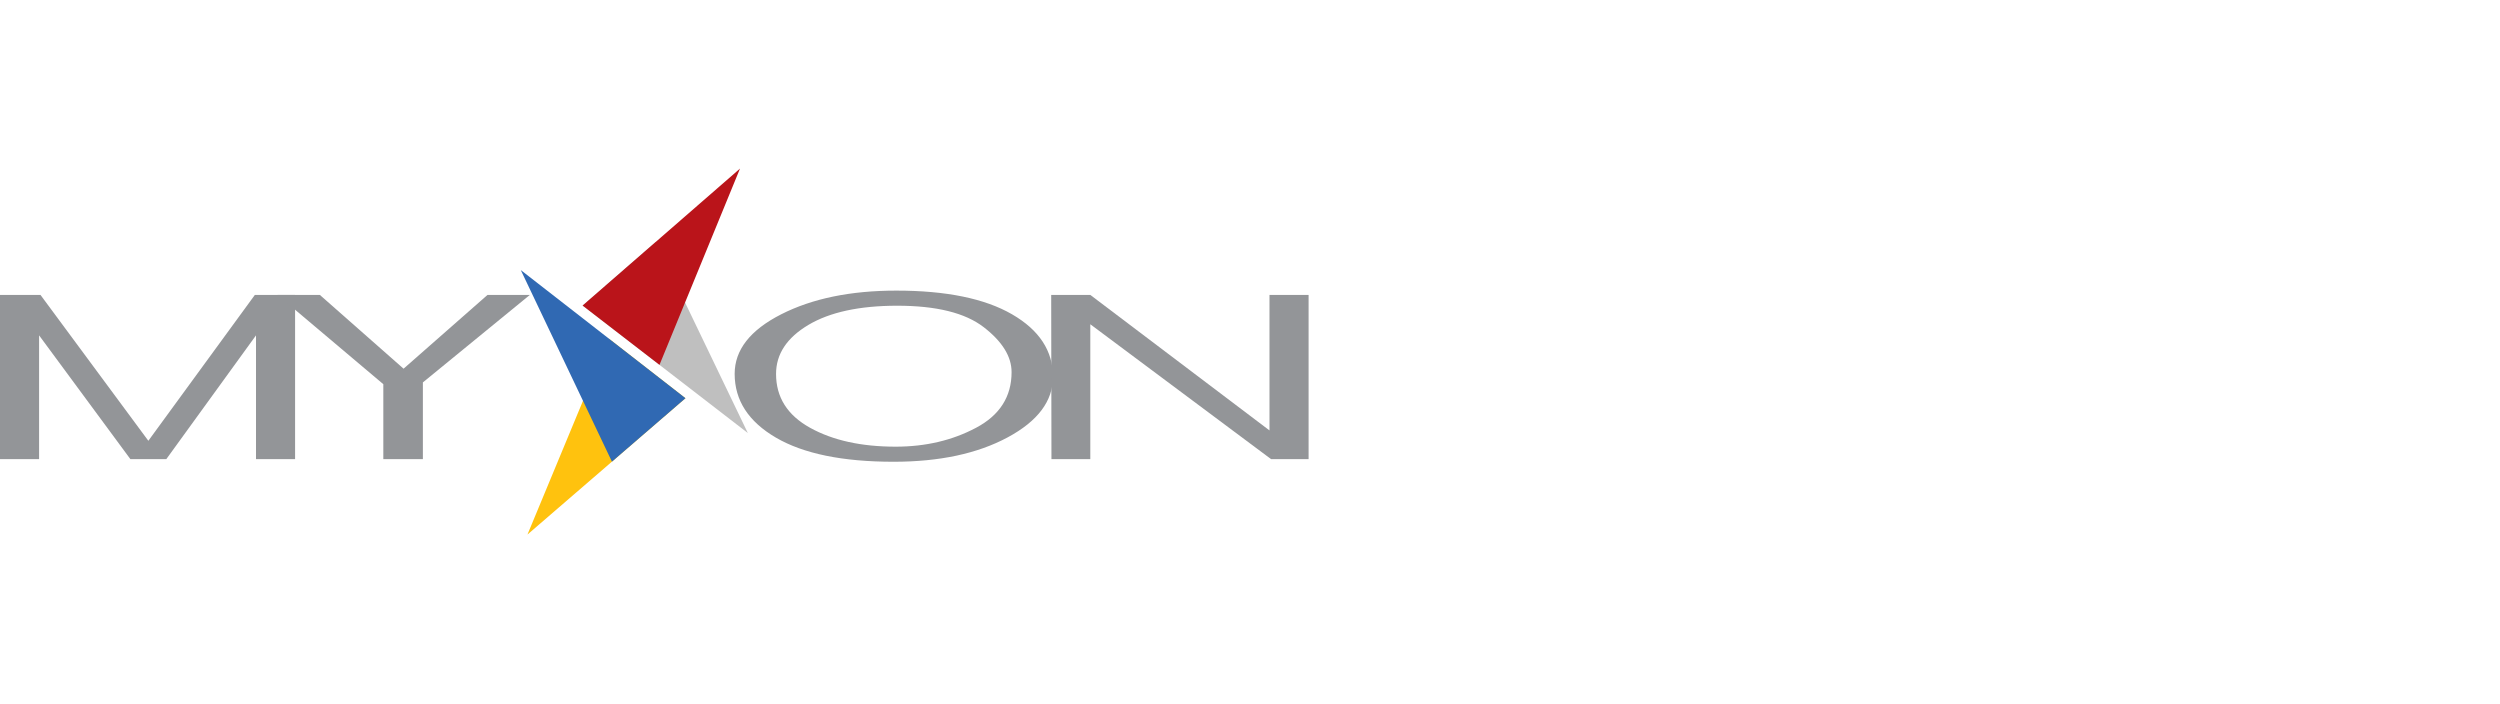
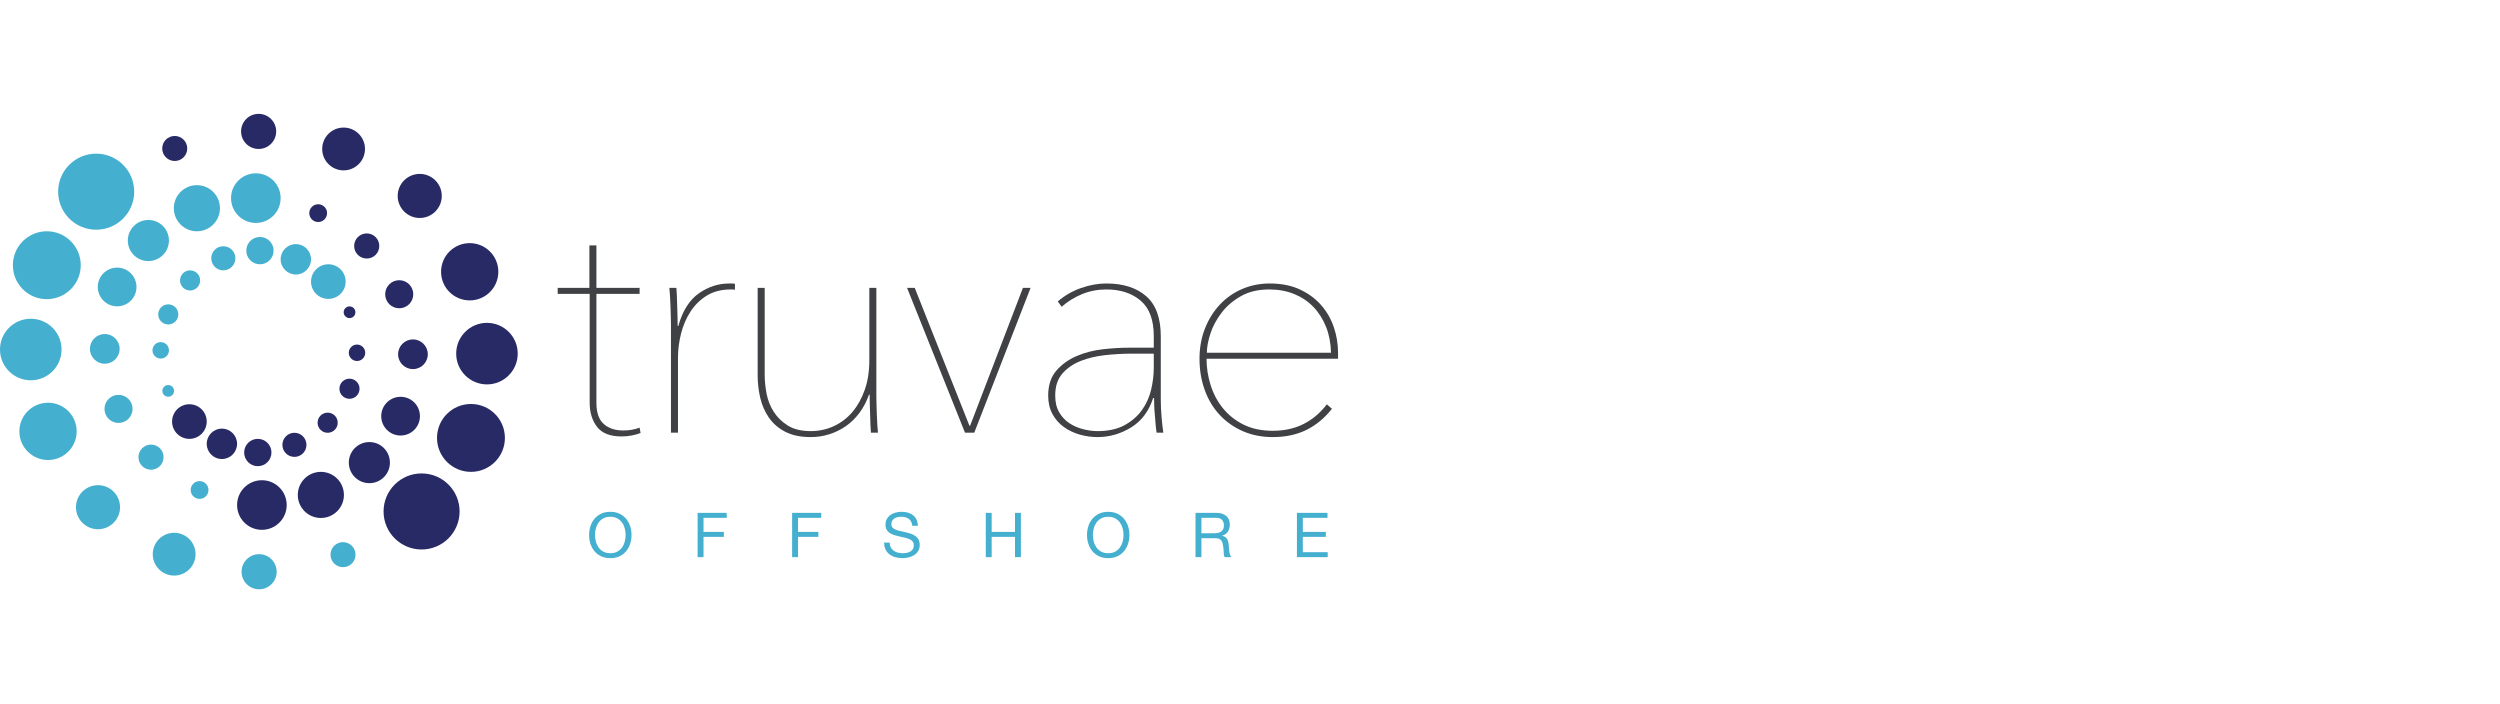
<svg xmlns="http://www.w3.org/2000/svg" version="1.1" id="Layer_1" x="0px" y="0px" width="320px" height="90px" viewBox="0 0 320 90" enable-background="new 0 0 320 90" xml:space="preserve">
-   <g>
-     <polygon fill="#939598" points="21.286,58.77 16.691,58.77 5.004,42.927 5.004,58.77 0,58.77 0,37.749 5.182,37.749 18.988,56.421    32.621,37.749 37.771,37.749 37.771,58.77 32.768,58.77 32.768,42.927  " />
-     <polygon fill="#939598" points="49.065,58.77 49.065,49.177 35.524,37.749 40.94,37.749 51.656,47.192 62.401,37.749    67.821,37.749 54.129,48.948 54.129,58.77  " />
-     <path fill="#939598" d="M114.377,59.105c-6.517,0-11.534-1.03-15.058-3.088c-3.521-2.057-5.283-4.777-5.283-8.167   c0-3.059,1.984-5.599,5.961-7.621c3.974-2.02,8.885-3.031,14.734-3.031c6.379,0,11.314,1.012,14.809,3.031   c3.493,2.022,5.24,4.69,5.24,8.009c0,3.084-1.933,5.669-5.799,7.745C125.114,58.063,120.246,59.105,114.377,59.105 M114.643,57.174   c3.828,0,7.26-0.806,10.289-2.417c3.034-1.608,4.55-3.984,4.55-7.123c0-2.001-1.19-3.919-3.563-5.754   c-2.374-1.834-6.065-2.748-11.068-2.748c-4.826,0-8.623,0.818-11.38,2.459c-2.757,1.644-4.136,3.731-4.136,6.272   c0,2.986,1.451,5.285,4.358,6.894C106.596,56.368,110.246,57.174,114.643,57.174" />
-     <polygon fill="#939598" points="139.559,41.506 139.559,58.77 134.586,58.77 134.553,37.749 139.559,37.749 162.494,55.094    162.494,37.749 167.5,37.749 167.5,58.77 162.7,58.77  " />
-     <polygon fill-rule="evenodd" clip-rule="evenodd" fill="#FFC20E" points="67.514,68.423 77.93,43.34 87.74,50.971  " />
-     <polygon fill-rule="evenodd" clip-rule="evenodd" fill="#3069B3" points="66.661,34.571 78.328,59.093 87.74,50.971  " />
-     <polygon fill="#BFBFBF" points="74.574,39.111 95.722,55.427 83.952,30.951  " />
-     <polygon fill-rule="evenodd" clip-rule="evenodd" fill="#BA141A" points="94.722,21.577 84.415,46.701 74.574,39.111  " />
+   <defs id="defs23">
+     <clipPath id="clipPath54" clipPathUnits="userSpaceOnUse">
+       <path id="path56" d="m 0,595.28 841.89,0 L 841.89,0 0,0 0,595.28 Z" />
+     </clipPath>
+   </defs>
+   <g transform="matrix(0.5938419,0,0,0.5938419,-3.440592,-535.3986)" id="layer1">
+     <g id="g50" transform="matrix(2.673634,0,0,-2.673634,-503.2697,2380.755)">
+       <g clip-path="url(#clipPath54)" id="g52">
+         <g transform="translate(201.2217,537.7896)" id="g58">
+           <path id="path60" style="fill:#44afcf;fill-opacity:1;fill-rule:nonzero;stroke:none" d="m 0,0 c 0,-1.693 -1.373,-3.066 -3.066,-3.066 -1.694,0 -3.067,1.373 -3.067,3.066 0,1.694 1.373,3.066 3.067,3.066 C -1.373,3.066 0,1.694 0,0" />
+         </g>
+         <g transform="translate(196.9111,531.8623)" id="g62">
+           <path id="path64" style="fill:#44afcf;fill-opacity:1;fill-rule:nonzero;stroke:none" d="m 0,0 c 0,-1.512 -1.227,-2.737 -2.738,-2.737 -1.51,0 -2.735,1.225 -2.735,2.737 0,1.51 1.225,2.736 2.735,2.736 C -1.227,2.736 0,1.51 0,0" />
+         </g>
+         <g transform="translate(195.3643,525.0659)" id="g66">
+           <path id="path68" style="fill:#44afcf;fill-opacity:1;fill-rule:nonzero;stroke:none" d="m 0,0 c 0,-1.37 -1.111,-2.481 -2.48,-2.481 -1.372,0 -2.483,1.111 -2.483,2.481 0,1.37 1.111,2.481 2.483,2.481 C -1.111,2.481 0,1.37 0,0" />
+         </g>
+         <g transform="translate(196.583,518.4653)" id="g70">
+           <path id="path72" style="fill:#44afcf;fill-opacity:1;fill-rule:nonzero;stroke:none" d="m 0,0 c 0,-1.274 -1.033,-2.308 -2.309,-2.308 -1.275,0 -2.31,1.034 -2.31,2.308 0,1.276 1.035,2.311 2.31,2.311 C -1.033,2.311 0,1.276 0,0" />
+         </g>
+         <g transform="translate(200.0791,512.354)" id="g74">
+           <path id="path76" style="fill:#44afcf;fill-opacity:1;fill-rule:nonzero;stroke:none" d="m 0,0 c 0,-0.982 -0.795,-1.777 -1.777,-1.777 -0.981,0 -1.776,0.795 -1.776,1.777 0,0.981 0.795,1.776 1.776,1.776 C -0.795,1.776 0,0.981 0,0" />
+         </g>
+         <g transform="translate(206.167,508.5669)" id="g78">
+           <path id="path80" style="fill:#44afcf;fill-opacity:1;fill-rule:nonzero;stroke:none" d="m 0,0 c 0,-0.953 -0.773,-1.726 -1.727,-1.726 -0.951,0 -1.724,0.773 -1.724,1.726 0,0.952 0.773,1.724 1.724,1.724 C -0.773,1.724 0,0.952 0,0" />
+         </g>
+         <g transform="translate(212.7061,507.1514)" id="g82">
+           <path id="path84" style="fill:#44afcf;fill-opacity:1;fill-rule:nonzero;stroke:none" d="m 0,0 c 0,-0.782 -0.633,-1.415 -1.416,-1.415 -0.781,0 -1.414,0.633 -1.414,1.415 0,0.781 0.633,1.416 1.414,1.416 C -0.633,1.416 0,0.781 0,0" />
+         </g>
+         <g transform="translate(213.0264,537.2715)" id="g86">
+           <path id="path88" style="fill:#44afcf;fill-opacity:1;fill-rule:nonzero;stroke:none" d="m 0,0 c 0,-1.104 -0.895,-2 -1.998,-2 -1.106,0 -2,0.896 -2,2 0,1.105 0.894,2 2,2 C -0.895,2 0,1.105 0,0" />
+         </g>
+         <g transform="translate(219.0635,508.5269)" id="g90">
+           <path id="path92" style="fill:#44afcf;fill-opacity:1;fill-rule:nonzero;stroke:none" d="m 0,0 c 0,-0.557 -0.451,-1.009 -1.01,-1.009 -0.556,0 -1.008,0.452 -1.008,1.009 0,0.558 0.452,1.009 1.008,1.009 C -0.451,1.009 0,0.558 0,0" />
+         </g>
+         <g transform="translate(208.1338,536.4575)" id="g94">
+           <path id="path96" style="fill:#44afcf;fill-opacity:1;fill-rule:nonzero;stroke:none" d="m 0,0 c 0,-1.027 -0.832,-1.859 -1.859,-1.859 -1.028,0 -1.86,0.832 -1.86,1.859 0,1.027 0.832,1.859 1.86,1.859 C -0.832,1.859 0,1.027 0,0" />
+         </g>
+         <g transform="translate(204.0205,533.8525)" id="g98">
+           <path id="path100" style="fill:#44afcf;fill-opacity:1;fill-rule:nonzero;stroke:none" d="m 0,0 c 0,-0.916 -0.742,-1.657 -1.658,-1.657 -0.916,0 -1.656,0.741 -1.656,1.657 0,0.916 0.74,1.657 1.656,1.657 C -0.742,1.657 0,0.916 0,0" />
+         </g>
+         <g transform="translate(201.4053,530.1084)" id="g102">
+           <path id="path104" style="fill:#44afcf;fill-opacity:1;fill-rule:nonzero;stroke:none" d="m 0,0 c 0,-0.862 -0.697,-1.561 -1.561,-1.561 -0.861,0 -1.56,0.699 -1.56,1.561 0,0.861 0.699,1.56 1.56,1.56 C -0.697,1.56 0,0.861 0,0" />
+         </g>
+         <g transform="translate(200.0459,525.1172)" id="g106">
+           <path id="path108" style="fill:#44afcf;fill-opacity:1;fill-rule:nonzero;stroke:none" d="m 0,0 c 0,-0.661 -0.535,-1.197 -1.197,-1.197 -0.66,0 -1.198,0.536 -1.198,1.197 0,0.661 0.538,1.197 1.198,1.197 C -0.535,1.197 0,0.661 0,0" />
+         </g>
+         <g transform="translate(201.0889,520.2788)" id="g110">
+           <path id="path112" style="fill:#44afcf;fill-opacity:1;fill-rule:nonzero;stroke:none" d="m 0,0 c 0,-0.625 -0.508,-1.132 -1.133,-1.132 -0.625,0 -1.131,0.507 -1.131,1.132 0,0.625 0.506,1.132 1.131,1.132 C -0.508,1.132 0,0.625 0,0" />
+         </g>
+         <g transform="translate(203.5889,516.3872)" id="g114">
+           <path id="path116" style="fill:#44afcf;fill-opacity:1;fill-rule:nonzero;stroke:none" d="m 0,0 c 0,-0.56 -0.451,-1.013 -1.012,-1.013 -0.56,0 -1.013,0.453 -1.013,1.013 0,0.561 0.453,1.014 1.013,1.014 C -0.451,1.014 0,0.561 0,0" />
+         </g>
+         <g transform="translate(207.208,513.7402)" id="g118">
+           <path id="path120" style="fill:#44afcf;fill-opacity:1;fill-rule:nonzero;stroke:none" d="m 0,0 c 0,-0.396 -0.322,-0.717 -0.717,-0.717 -0.396,0 -0.717,0.321 -0.717,0.717 0,0.396 0.321,0.717 0.717,0.717 C -0.322,0.717 0,0.396 0,0" />
+         </g>
+         <g transform="translate(204.7764,527.897)" id="g122">
+           <path id="path124" style="fill:#44afcf;fill-opacity:1;fill-rule:nonzero;stroke:none" d="m 0,0 c 0,-0.448 -0.361,-0.811 -0.811,-0.811 -0.447,0 -0.81,0.363 -0.81,0.811 0,0.447 0.363,0.811 0.81,0.811 C -0.361,0.811 0,0.447 0,0" />
+         </g>
+         <g transform="translate(206.5361,530.6362)" id="g126">
+           <path id="path128" style="fill:#44afcf;fill-opacity:1;fill-rule:nonzero;stroke:none" d="m 0,0 c 0,-0.448 -0.361,-0.812 -0.811,-0.812 -0.447,0 -0.81,0.364 -0.81,0.812 0,0.448 0.363,0.812 0.81,0.812 C -0.361,0.812 0,0.448 0,0" />
+         </g>
+         <g transform="translate(209.3779,532.4199)" id="g130">
+           <path id="path132" style="fill:#44afcf;fill-opacity:1;fill-rule:nonzero;stroke:none" d="m 0,0 c 0,-0.537 -0.436,-0.972 -0.973,-0.972 -0.537,0 -0.972,0.435 -0.972,0.972 0,0.537 0.435,0.972 0.972,0.972 C -0.436,0.972 0,0.537 0,0" />
+         </g>
+         <g transform="translate(215.4756,532.3379)" id="g134">
+           <path id="path136" style="fill:#44afcf;fill-opacity:1;fill-rule:nonzero;stroke:none" d="m 0,0 c 0,-0.677 -0.547,-1.225 -1.223,-1.225 -0.677,0 -1.226,0.548 -1.226,1.225 0,0.676 0.549,1.225 1.226,1.225 C -0.547,1.225 0,0.676 0,0" />
+         </g>
+         <g transform="translate(218.2686,530.542)" id="g138">
+           <path id="path140" style="fill:#44afcf;fill-opacity:1;fill-rule:nonzero;stroke:none" d="m 0,0 c 0,-0.771 -0.625,-1.396 -1.396,-1.396 -0.772,0 -1.397,0.625 -1.397,1.396 0,0.771 0.625,1.396 1.397,1.396 C -0.625,1.396 0,0.771 0,0" />
+         </g>
+         <g transform="translate(204.0225,524.998)" id="g142">
+           <path id="path144" style="fill:#44afcf;fill-opacity:1;fill-rule:nonzero;stroke:none" d="m 0,0 c 0,-0.367 -0.297,-0.663 -0.664,-0.663 -0.367,0 -0.664,0.296 -0.664,0.663 0,0.367 0.297,0.664 0.664,0.664 C -0.297,0.664 0,0.367 0,0" />
+         </g>
+         <g transform="translate(204.4346,521.731)" id="g146">
+           <path id="path148" style="fill:#44afcf;fill-opacity:1;fill-rule:nonzero;stroke:none" d="m 0,0 c 0,-0.261 -0.213,-0.473 -0.473,-0.473 -0.261,0 -0.472,0.212 -0.472,0.473 0,0.26 0.211,0.472 0.472,0.472 C -0.213,0.472 0,0.26 0,0" />
+         </g>
+         <g transform="translate(212.458,533.0381)" id="g150">
+           <path id="path152" style="fill:#44afcf;fill-opacity:1;fill-rule:nonzero;stroke:none" d="m 0,0 c 0,-0.608 -0.492,-1.101 -1.102,-1.101 -0.607,0 -1.099,0.493 -1.099,1.101 0,0.609 0.492,1.101 1.099,1.101 C -0.492,1.101 0,0.609 0,0" />
+         </g>
+         <g transform="translate(221.3232,512.0107)" id="g154">
+           <path id="path156" style="fill:#282a65;fill-opacity:1;fill-rule:nonzero;stroke:none" d="M 0,0 C 0,1.693 1.371,3.066 3.064,3.066 4.76,3.066 6.131,1.693 6.131,0 6.131,-1.693 4.76,-3.067 3.064,-3.067 1.371,-3.067 0,-1.693 0,0" />
+         </g>
+         <g transform="translate(225.6318,517.9385)" id="g158">
+           <path id="path160" style="fill:#282a65;fill-opacity:1;fill-rule:nonzero;stroke:none" d="M 0,0 C 0,1.512 1.227,2.736 2.738,2.736 4.248,2.736 5.475,1.512 5.475,0 5.475,-1.511 4.248,-2.736 2.738,-2.736 1.227,-2.736 0,-1.511 0,0" />
+         </g>
+         <g transform="translate(227.1787,524.7354)" id="g162">
+           <path id="path164" style="fill:#282a65;fill-opacity:1;fill-rule:nonzero;stroke:none" d="M 0,0 C 0,1.371 1.111,2.48 2.48,2.48 3.852,2.48 4.961,1.371 4.961,0 4.961,-1.37 3.852,-2.482 2.48,-2.482 1.111,-2.482 0,-1.37 0,0" />
+         </g>
+         <g transform="translate(225.96,531.334)" id="g166">
+           <path id="path168" style="fill:#282a65;fill-opacity:1;fill-rule:nonzero;stroke:none" d="M 0,0 C 0,1.276 1.033,2.309 2.311,2.309 3.584,2.309 4.617,1.276 4.617,0 4.617,-1.275 3.584,-2.308 2.311,-2.308 1.033,-2.308 0,-1.275 0,0" />
+         </g>
+         <g transform="translate(222.4619,537.4473)" id="g170">
+           <path id="path172" style="fill:#282a65;fill-opacity:1;fill-rule:nonzero;stroke:none" d="M 0,0 C 0,0.981 0.797,1.776 1.779,1.776 2.76,1.776 3.555,0.981 3.555,0 3.555,-0.981 2.76,-1.777 1.779,-1.777 0.797,-1.777 0,-0.981 0,0" />
+         </g>
+         <g transform="translate(216.376,541.2344)" id="g174">
+           <path id="path176" style="fill:#282a65;fill-opacity:1;fill-rule:nonzero;stroke:none" d="M 0,0 C 0,0.953 0.773,1.725 1.727,1.725 2.678,1.725 3.451,0.953 3.451,0 3.451,-0.953 2.678,-1.726 1.727,-1.726 0.773,-1.726 0,-0.953 0,0" />
+         </g>
+         <g transform="translate(209.8369,542.6499)" id="g178">
+           <path id="path180" style="fill:#282a65;fill-opacity:1;fill-rule:nonzero;stroke:none" d="M 0,0 C 0,0.782 0.633,1.415 1.414,1.415 2.197,1.415 2.83,0.782 2.83,0 2.83,-0.782 2.197,-1.416 1.414,-1.416 0.633,-1.416 0,-0.782 0,0" />
+         </g>
+         <g transform="translate(209.5146,512.5288)" id="g182">
+           <path id="path184" style="fill:#282a65;fill-opacity:1;fill-rule:nonzero;stroke:none" d="M 0,0 C 0,1.104 0.895,2 2,2 3.105,2 4,1.104 4,0 4,-1.104 3.105,-2 2,-2 0.895,-2 0,-1.104 0,0" />
+         </g>
+         <g transform="translate(203.4795,541.2734)" id="g186">
+           <path id="path188" style="fill:#282a65;fill-opacity:1;fill-rule:nonzero;stroke:none" d="M 0,0 C 0,0.557 0.451,1.009 1.01,1.009 1.566,1.009 2.018,0.557 2.018,0 2.018,-0.557 1.566,-1.009 1.01,-1.009 0.451,-1.009 0,-0.557 0,0" />
+         </g>
+         <g transform="translate(214.4092,513.3423)" id="g190">
+           <path id="path192" style="fill:#282a65;fill-opacity:1;fill-rule:nonzero;stroke:none" d="m 0,0 c 0,1.028 0.834,1.86 1.859,1.86 1.028,0 1.86,-0.832 1.86,-1.86 0,-1.027 -0.832,-1.858 -1.86,-1.858 C 0.834,-1.858 0,-1.027 0,0" />
+         </g>
+         <g transform="translate(218.5225,515.9487)" id="g194">
+           <path id="path196" style="fill:#282a65;fill-opacity:1;fill-rule:nonzero;stroke:none" d="M 0,0 C 0,0.915 0.742,1.657 1.658,1.657 2.572,1.657 3.314,0.915 3.314,0 3.314,-0.917 2.572,-1.658 1.658,-1.658 0.742,-1.658 0,-0.917 0,0" />
+         </g>
+         <g transform="translate(221.1357,519.6919)" id="g198">
+           <path id="path200" style="fill:#282a65;fill-opacity:1;fill-rule:nonzero;stroke:none" d="m 0,0 c 0,0.864 0.699,1.562 1.561,1.562 0.863,0 1.56,-0.698 1.56,-1.562 0,-0.861 -0.697,-1.56 -1.56,-1.56 C 0.699,-1.56 0,-0.861 0,0" />
+         </g>
+         <g transform="translate(222.4951,524.6831)" id="g202">
+           <path id="path204" style="fill:#282a65;fill-opacity:1;fill-rule:nonzero;stroke:none" d="M 0,0 C 0,0.662 0.537,1.196 1.199,1.196 1.859,1.196 2.395,0.662 2.395,0 2.395,-0.661 1.859,-1.196 1.199,-1.196 0.537,-1.196 0,-0.661 0,0" />
+         </g>
+         <g transform="translate(221.4541,529.522)" id="g206">
+           <path id="path208" style="fill:#282a65;fill-opacity:1;fill-rule:nonzero;stroke:none" d="M 0,0 C 0,0.625 0.506,1.131 1.133,1.131 1.758,1.131 2.264,0.625 2.264,0 2.264,-0.626 1.758,-1.132 1.133,-1.132 0.506,-1.132 0,-0.626 0,0" />
+         </g>
+         <g transform="translate(218.9521,533.4131)" id="g210">
+           <path id="path212" style="fill:#282a65;fill-opacity:1;fill-rule:nonzero;stroke:none" d="M 0,0 C 0,0.559 0.455,1.013 1.014,1.013 1.574,1.013 2.027,0.559 2.027,0 2.027,-0.56 1.574,-1.013 1.014,-1.013 0.455,-1.013 0,-0.56 0,0" />
+         </g>
+         <g transform="translate(215.335,536.0605)" id="g214">
+           <path id="path216" style="fill:#282a65;fill-opacity:1;fill-rule:nonzero;stroke:none" d="M 0,0 C 0,0.396 0.322,0.717 0.719,0.717 1.113,0.717 1.434,0.396 1.434,0 1.434,-0.396 1.113,-0.717 0.719,-0.717 0.322,-0.717 0,-0.396 0,0" />
+         </g>
+         <g transform="translate(217.7646,521.9038)" id="g218">
+           <path id="path220" style="fill:#282a65;fill-opacity:1;fill-rule:nonzero;stroke:none" d="M 0,0 C 0,0.448 0.363,0.811 0.812,0.811 1.26,0.811 1.623,0.448 1.623,0 1.623,-0.448 1.26,-0.811 0.812,-0.811 0.363,-0.811 0,-0.448 0,0" />
+         </g>
+         <g transform="translate(216.0049,519.1641)" id="g222">
+           <path id="path224" style="fill:#282a65;fill-opacity:1;fill-rule:nonzero;stroke:none" d="M 0,0 C 0,0.449 0.363,0.812 0.812,0.812 1.262,0.812 1.623,0.449 1.623,0 1.623,-0.448 1.262,-0.811 0.812,-0.811 0.363,-0.811 0,-0.448 0,0" />
+         </g>
+         <g transform="translate(213.167,517.3809)" id="g226">
+           <path id="path228" style="fill:#282a65;fill-opacity:1;fill-rule:nonzero;stroke:none" d="m 0,0 c 0,0.536 0.434,0.972 0.971,0.972 0.537,0 0.97,-0.436 0.97,-0.972 0,-0.538 -0.433,-0.972 -0.97,-0.972 C 0.434,-0.972 0,-0.538 0,0" />
+         </g>
+         <g transform="translate(207.0674,517.4629)" id="g230">
+           <path id="path232" style="fill:#282a65;fill-opacity:1;fill-rule:nonzero;stroke:none" d="M 0,0 C 0,0.676 0.547,1.225 1.225,1.225 1.9,1.225 2.447,0.676 2.447,0 2.447,-0.676 1.9,-1.225 1.225,-1.225 0.547,-1.225 0,-0.676 0,0" />
+         </g>
+         <g transform="translate(204.2744,519.2583)" id="g234">
+           <path id="path236" style="fill:#282a65;fill-opacity:1;fill-rule:nonzero;stroke:none" d="M 0,0 C 0,0.772 0.625,1.396 1.396,1.396 2.168,1.396 2.793,0.772 2.793,0 2.793,-0.771 2.168,-1.396 1.396,-1.396 0.625,-1.396 0,-0.771 0,0" />
+         </g>
+         <g transform="translate(218.5205,524.8018)" id="g238">
+           <path id="path240" style="fill:#282a65;fill-opacity:1;fill-rule:nonzero;stroke:none" d="M 0,0 C 0,0.367 0.299,0.664 0.664,0.664 1.029,0.664 1.326,0.367 1.326,0 1.326,-0.366 1.029,-0.662 0.664,-0.662 0.299,-0.662 0,-0.366 0,0" />
+         </g>
+         <g transform="translate(218.1084,528.0698)" id="g242">
+           <path id="path244" style="fill:#282a65;fill-opacity:1;fill-rule:nonzero;stroke:none" d="M 0,0 C 0,0.262 0.213,0.473 0.473,0.473 0.734,0.473 0.945,0.262 0.945,0 0.945,-0.261 0.734,-0.472 0.473,-0.472 0.213,-0.472 0,-0.261 0,0" />
+         </g>
+         <g transform="translate(210.085,516.7627)" id="g246">
+           <path id="path248" style="fill:#282a65;fill-opacity:1;fill-rule:nonzero;stroke:none" d="M 0,0 C 0,0.609 0.492,1.101 1.1,1.101 1.709,1.101 2.201,0.609 2.201,0 2.201,-0.609 1.709,-1.102 1.1,-1.102 0.492,-1.102 0,-0.609 0,0" />
+         </g>
+         <g transform="translate(241.3213,518.1333)" id="g250">
+           <path id="path252" style="fill:#404144;fill-opacity:1;fill-rule:nonzero;stroke:none" d="m 0,0 c -0.275,-0.051 -0.543,-0.076 -0.801,-0.076 -0.928,0 -1.59,0.257 -1.986,0.774 -0.395,0.515 -0.594,1.162 -0.594,1.941 l 0,8.78 -2.578,0 0,0.482 2.555,0 0,3.425 0.566,0 0,-3.425 3.483,0 0,-0.482 -3.483,0 0,-8.78 c 0,-0.796 0.197,-1.367 0.594,-1.713 0.394,-0.347 0.918,-0.52 1.572,-0.52 0.483,0 0.92,0.076 1.317,0.228 L 0.723,0.202 C 0.516,0.119 0.273,0.05 0,0" />
+         </g>
+         <g transform="translate(246.7354,529.5898)" id="g254">
+           <path id="path256" style="fill:#404144;fill-opacity:1;fill-rule:nonzero;stroke:none" d="m 0,0 c 0.758,0.533 1.574,0.799 2.451,0.799 l 0.233,0 c 0.068,0 0.146,-0.008 0.232,-0.026 l 0,-0.481 C 2.848,0.309 2.783,0.317 2.723,0.317 l -0.143,0 c -0.756,0 -1.4,-0.165 -1.934,-0.495 -0.533,-0.33 -0.97,-0.761 -1.316,-1.294 -0.344,-0.532 -0.596,-1.126 -0.762,-1.776 -0.162,-0.651 -0.244,-1.298 -0.244,-1.941 l 0,-6.04 -0.566,0 0,8.729 c 0,0.187 -0.006,0.415 -0.014,0.686 -0.008,0.27 -0.017,0.545 -0.025,0.825 -0.01,0.279 -0.024,0.545 -0.039,0.799 -0.018,0.253 -0.035,0.465 -0.051,0.634 l 0.568,0 c 0.016,-0.169 0.03,-0.381 0.037,-0.634 0.008,-0.254 0.016,-0.529 0.028,-0.825 0.006,-0.296 0.015,-0.584 0.025,-0.863 0.008,-0.279 0.012,-0.528 0.012,-0.748 l 0.051,0 C -1.307,-1.408 -0.756,-0.533 0,0" />
+         </g>
+         <g transform="translate(259.7002,519.9722)" id="g258">
+           <path id="path260" style="fill:#404144;fill-opacity:1;fill-rule:nonzero;stroke:none" d="m 0,0 c -0.32,-0.43 -0.686,-0.791 -1.098,-1.078 -0.414,-0.289 -0.861,-0.507 -1.341,-0.66 -0.483,-0.152 -0.981,-0.228 -1.497,-0.228 -0.826,0 -1.513,0.143 -2.064,0.432 -0.551,0.286 -0.988,0.668 -1.314,1.141 -0.327,0.474 -0.559,1.006 -0.698,1.6 -0.136,0.591 -0.205,1.191 -0.205,1.8 l 0,7.055 0.567,0 0,-7.004 c 0,-0.49 0.052,-1.002 0.154,-1.535 0.103,-0.533 0.297,-1.019 0.582,-1.459 0.283,-0.44 0.66,-0.808 1.135,-1.104 0.472,-0.296 1.086,-0.444 1.843,-0.444 0.655,0 1.268,0.131 1.844,0.394 0.576,0.262 1.074,0.638 1.496,1.129 0.422,0.49 0.758,1.086 1.006,1.788 0.25,0.702 0.375,1.501 0.375,2.399 l 0,5.836 0.567,0 0,-8.729 C 1.352,1.147 1.357,0.918 1.365,0.648 1.373,0.376 1.383,0.103 1.391,-0.177 1.4,-0.456 1.412,-0.722 1.43,-0.976 1.447,-1.23 1.465,-1.442 1.482,-1.611 l -0.568,0 C 0.896,-1.442 0.883,-1.23 0.875,-0.976 0.867,-0.722 0.859,-0.448 0.85,-0.152 0.842,0.144 0.832,0.433 0.824,0.711 0.814,0.99 0.811,1.239 0.811,1.459 l -0.051,0 C 0.57,0.918 0.316,0.433 0,0" />
+         </g>
+         <g transform="translate(268.9463,518.3613)" id="g262">
+           <path id="path264" style="fill:#404144;fill-opacity:1;fill-rule:nonzero;stroke:none" d="m 0,0 -0.748,0 -4.67,11.673 0.619,0 4.41,-11.115 0.053,0 4.258,11.115 0.617,0 L 0,0 Z" />
+         </g>
+         <g transform="translate(283.417,524.7314)" id="g266">
+           <path id="path268" style="fill:#404144;fill-opacity:1;fill-rule:nonzero;stroke:none" d="M 0,0 -1.832,0 C -2.486,0 -3.174,-0.04 -3.895,-0.116 -4.617,-0.192 -5.279,-0.348 -5.881,-0.584 -6.484,-0.821 -6.979,-1.16 -7.363,-1.6 c -0.389,-0.44 -0.582,-1.031 -0.582,-1.775 0,-0.543 0.107,-0.996 0.322,-1.358 0.215,-0.365 0.49,-0.656 0.824,-0.876 0.336,-0.22 0.707,-0.381 1.112,-0.482 0.402,-0.101 0.785,-0.153 1.146,-0.153 0.877,0 1.609,0.161 2.193,0.484 0.584,0.32 1.053,0.731 1.407,1.229 0.351,0.499 0.595,1.05 0.734,1.65 C -0.07,-2.281 0,-1.693 0,-1.117 L 0,0 Z m 0.566,-3.731 c 0,-0.441 0.022,-0.91 0.065,-1.409 0.043,-0.499 0.092,-0.909 0.142,-1.23 l -0.541,0 c -0.035,0.169 -0.06,0.376 -0.078,0.622 -0.017,0.245 -0.039,0.499 -0.064,0.761 -0.026,0.262 -0.043,0.52 -0.053,0.774 -0.008,0.254 -0.012,0.465 -0.012,0.634 l -0.078,0 c -0.343,-1.066 -0.937,-1.857 -1.779,-2.372 -0.844,-0.516 -1.746,-0.774 -2.709,-0.774 -0.48,0 -0.959,0.067 -1.432,0.202 -0.472,0.136 -0.898,0.339 -1.275,0.609 -0.379,0.271 -0.684,0.619 -0.918,1.041 -0.23,0.423 -0.346,0.922 -0.346,1.498 0,0.827 0.219,1.497 0.657,2.004 0.439,0.507 0.984,0.901 1.638,1.179 0.653,0.28 1.354,0.462 2.102,0.546 0.748,0.085 1.431,0.127 2.051,0.127 L 0,0.481 0,1.419 C 0,2.723 -0.354,3.674 -1.059,4.274 -1.764,4.875 -2.684,5.176 -3.818,5.176 -4.523,5.176 -5.182,5.049 -5.793,4.795 -6.402,4.541 -6.947,4.202 -7.43,3.78 l -0.308,0.431 c 0.549,0.474 1.172,0.833 1.869,1.079 0.697,0.245 1.381,0.368 2.051,0.368 1.359,0 2.427,-0.343 3.211,-1.028 C 0.176,3.945 0.566,2.866 0.566,1.395 l 0,-5.126 z" />
+         </g>
+         <g transform="translate(297.7061,524.8066)" id="g270">
+           <path id="path272" style="fill:#404144;fill-opacity:1;fill-rule:nonzero;stroke:none" d="m 0,0 c -0.018,0.761 -0.15,1.455 -0.398,2.081 -0.25,0.626 -0.59,1.163 -1.022,1.611 -0.43,0.448 -0.945,0.794 -1.547,1.04 -0.601,0.246 -1.271,0.369 -2.012,0.369 -0.894,0 -1.66,-0.183 -2.294,-0.546 C -7.91,4.191 -8.432,3.743 -8.834,3.209 -9.238,2.677 -9.535,2.119 -9.725,1.536 -9.914,0.952 -10.008,0.439 -10.008,0 L 0,0 Z m -10.035,-0.482 c 0,-0.71 0.107,-1.412 0.324,-2.107 0.213,-0.693 0.541,-1.315 0.979,-1.864 0.439,-0.55 0.994,-0.994 1.664,-1.333 0.672,-0.338 1.463,-0.507 2.375,-0.507 0.927,0 1.754,0.182 2.476,0.545 0.721,0.363 1.35,0.893 1.881,1.587 L 0.078,-4.517 C -0.508,-5.261 -1.191,-5.828 -1.973,-6.218 -2.756,-6.606 -3.664,-6.8 -4.693,-6.8 c -0.879,0 -1.678,0.156 -2.399,0.469 -0.724,0.313 -1.347,0.749 -1.871,1.308 -0.525,0.557 -0.93,1.225 -1.213,2.003 -0.283,0.778 -0.426,1.624 -0.426,2.538 0,0.879 0.147,1.691 0.44,2.436 0.293,0.744 0.693,1.387 1.203,1.928 0.508,0.542 1.107,0.96 1.797,1.257 0.689,0.295 1.43,0.444 2.223,0.444 0.931,0 1.74,-0.162 2.429,-0.482 C -1.82,4.779 -1.246,4.356 -0.789,3.832 -0.332,3.307 0.008,2.711 0.232,2.043 0.455,1.375 0.568,0.694 0.568,0 l 0,-0.482 -10.603,0 z" />
+         </g>
+         <g transform="translate(238.4385,509.5796)" id="g274">
+           <path id="path276" style="fill:#44afcf;fill-opacity:1;fill-rule:nonzero;stroke:none" d="m 0,0 c 0.047,-0.175 0.121,-0.333 0.221,-0.473 0.099,-0.139 0.228,-0.252 0.384,-0.337 0.157,-0.085 0.344,-0.127 0.561,-0.127 0.215,0 0.402,0.042 0.559,0.127 0.156,0.085 0.285,0.198 0.384,0.337 C 2.211,-0.333 2.283,-0.175 2.33,0 2.377,0.175 2.4,0.353 2.4,0.533 2.4,0.712 2.377,0.89 2.33,1.065 2.283,1.24 2.211,1.397 2.109,1.538 2.01,1.678 1.881,1.79 1.725,1.875 1.568,1.96 1.381,2.002 1.166,2.002 0.949,2.002 0.762,1.96 0.605,1.875 0.449,1.79 0.32,1.678 0.221,1.538 0.121,1.397 0.047,1.24 0,1.065 -0.047,0.89 -0.07,0.712 -0.07,0.533 -0.07,0.353 -0.047,0.175 0,0 M -0.437,1.235 C -0.365,1.46 -0.258,1.659 -0.115,1.833 0.029,2.006 0.207,2.144 0.42,2.248 0.633,2.351 0.881,2.402 1.166,2.402 1.449,2.402 1.697,2.351 1.91,2.248 2.123,2.144 2.303,2.006 2.445,1.833 2.588,1.659 2.695,1.46 2.768,1.235 2.84,1.01 2.875,0.776 2.875,0.533 2.875,0.289 2.84,0.055 2.768,-0.17 2.695,-0.395 2.588,-0.594 2.445,-0.768 2.303,-0.941 2.123,-1.078 1.91,-1.18 1.697,-1.282 1.449,-1.333 1.166,-1.333 c -0.285,0 -0.533,0.051 -0.746,0.153 -0.213,0.102 -0.391,0.239 -0.535,0.412 -0.143,0.174 -0.25,0.373 -0.322,0.598 -0.073,0.225 -0.108,0.459 -0.108,0.703 0,0.243 0.035,0.477 0.108,0.702" />
+         </g>
+         <g transform="translate(248.9893,511.897)" id="g278">
+           <path id="path280" style="fill:#44afcf;fill-opacity:1;fill-rule:nonzero;stroke:none" d="m 0,0 0,-0.4 -1.871,0 0,-1.135 1.641,0 0,-0.4 -1.641,0 0,-1.635 -0.475,0 0,3.57 L 0,0 Z" />
+         </g>
+         <g transform="translate(256.6084,511.897)" id="g282">
+           <path id="path284" style="fill:#44afcf;fill-opacity:1;fill-rule:nonzero;stroke:none" d="m 0,0 0,-0.4 -1.869,0 0,-1.135 1.639,0 0,-0.4 -1.639,0 0,-1.635 -0.477,0 0,3.57 L 0,0 Z" />
+         </g>
+         <g transform="translate(263.6709,511.4097)" id="g286">
+           <path id="path288" style="fill:#44afcf;fill-opacity:1;fill-rule:nonzero;stroke:none" d="m 0,0 c -0.158,0.115 -0.361,0.172 -0.607,0.172 -0.1,0 -0.198,-0.009 -0.295,-0.029 -0.096,-0.02 -0.182,-0.054 -0.258,-0.101 -0.074,-0.046 -0.135,-0.109 -0.18,-0.187 -0.045,-0.078 -0.068,-0.176 -0.068,-0.292 0,-0.11 0.033,-0.2 0.097,-0.268 0.067,-0.068 0.153,-0.124 0.262,-0.168 0.108,-0.043 0.231,-0.079 0.367,-0.107 0.137,-0.028 0.276,-0.059 0.416,-0.093 0.143,-0.033 0.282,-0.072 0.418,-0.117 0.137,-0.045 0.26,-0.106 0.368,-0.183 0.109,-0.076 0.195,-0.173 0.259,-0.29 0.067,-0.116 0.098,-0.263 0.098,-0.44 C 0.877,-2.292 0.836,-2.455 0.75,-2.59 0.666,-2.725 0.557,-2.835 0.422,-2.92 0.289,-3.005 0.141,-3.067 -0.025,-3.105 c -0.164,-0.038 -0.329,-0.058 -0.493,-0.058 -0.199,0 -0.388,0.025 -0.566,0.076 -0.18,0.049 -0.336,0.125 -0.471,0.227 -0.134,0.102 -0.242,0.232 -0.32,0.39 -0.078,0.158 -0.117,0.346 -0.117,0.562 l 0.449,0 c 0,-0.15 0.029,-0.279 0.088,-0.387 0.059,-0.108 0.135,-0.198 0.23,-0.268 0.096,-0.069 0.205,-0.121 0.332,-0.154 0.127,-0.034 0.258,-0.051 0.391,-0.051 0.106,0 0.213,0.011 0.322,0.031 0.108,0.02 0.205,0.053 0.293,0.102 0.086,0.048 0.157,0.114 0.209,0.197 0.055,0.084 0.08,0.19 0.08,0.32 0,0.124 -0.031,0.224 -0.097,0.301 -0.065,0.076 -0.151,0.139 -0.26,0.187 -0.107,0.048 -0.231,0.088 -0.367,0.117 -0.137,0.031 -0.276,0.061 -0.418,0.093 -0.141,0.032 -0.281,0.068 -0.418,0.11 -0.137,0.041 -0.258,0.097 -0.367,0.165 -0.108,0.068 -0.196,0.157 -0.26,0.265 -0.065,0.108 -0.098,0.244 -0.098,0.407 0,0.181 0.037,0.336 0.112,0.468 0.072,0.131 0.169,0.24 0.291,0.325 0.123,0.085 0.259,0.148 0.416,0.19 0.154,0.042 0.314,0.062 0.476,0.062 0.184,0 0.354,-0.021 0.51,-0.065 C 0.08,0.464 0.217,0.396 0.336,0.302 0.453,0.209 0.547,0.092 0.615,-0.05 0.684,-0.192 0.721,-0.361 0.729,-0.558 l -0.452,0 C 0.252,-0.301 0.158,-0.115 0,0" />
+         </g>
+         <g transform="translate(270.3486,511.897)" id="g290">
+           <path id="path292" style="fill:#44afcf;fill-opacity:1;fill-rule:nonzero;stroke:none" d="m 0,0 0,-1.535 1.881,0 0,1.535 0.474,0 0,-3.57 -0.474,0 0,1.635 -1.881,0 0,-1.635 -0.475,0 0,3.57 L 0,0 Z" />
+         </g>
+         <g transform="translate(278.5791,509.5796)" id="g294">
+           <path id="path296" style="fill:#44afcf;fill-opacity:1;fill-rule:nonzero;stroke:none" d="m 0,0 c 0.045,-0.175 0.119,-0.333 0.219,-0.473 0.099,-0.139 0.228,-0.252 0.385,-0.337 0.158,-0.085 0.343,-0.127 0.56,-0.127 0.217,0 0.404,0.042 0.561,0.127 0.156,0.085 0.285,0.198 0.384,0.337 C 2.209,-0.333 2.283,-0.175 2.33,0 2.375,0.175 2.398,0.353 2.398,0.533 2.398,0.712 2.375,0.89 2.33,1.065 2.283,1.24 2.209,1.397 2.109,1.538 2.01,1.678 1.881,1.79 1.725,1.875 1.568,1.96 1.381,2.002 1.164,2.002 0.947,2.002 0.762,1.96 0.604,1.875 0.447,1.79 0.318,1.678 0.219,1.538 0.119,1.397 0.045,1.24 0,1.065 -0.047,0.89 -0.07,0.712 -0.07,0.533 -0.07,0.353 -0.047,0.175 0,0 m -0.437,1.235 c 0.07,0.225 0.177,0.424 0.322,0.598 0.142,0.173 0.32,0.311 0.535,0.415 0.213,0.103 0.461,0.154 0.744,0.154 0.283,0 0.531,-0.051 0.744,-0.154 C 2.123,2.144 2.301,2.006 2.443,1.833 2.588,1.659 2.695,1.46 2.768,1.235 2.838,1.01 2.875,0.776 2.875,0.533 2.875,0.289 2.838,0.055 2.768,-0.17 2.695,-0.395 2.588,-0.594 2.443,-0.768 2.301,-0.941 2.123,-1.078 1.908,-1.18 1.695,-1.282 1.447,-1.333 1.164,-1.333 c -0.283,0 -0.531,0.051 -0.744,0.153 -0.215,0.102 -0.393,0.239 -0.535,0.412 -0.145,0.174 -0.252,0.373 -0.322,0.598 -0.073,0.225 -0.108,0.459 -0.108,0.703 0,0.243 0.035,0.477 0.108,0.702" />
+         </g>
+         <g transform="translate(288.5635,510.2773)" id="g298">
+           <path id="path300" style="fill:#44afcf;fill-opacity:1;fill-rule:nonzero;stroke:none" d="M 0,0 C 0.1,0.017 0.187,0.049 0.262,0.097 0.338,0.146 0.396,0.21 0.441,0.292 0.486,0.374 0.51,0.48 0.51,0.61 0.51,0.79 0.459,0.937 0.359,1.05 0.26,1.163 0.098,1.22 -0.125,1.22 l -1.18,0 0,-1.245 0.991,0 C -0.205,-0.025 -0.1,-0.017 0,0 M -0.1,1.62 C 0.24,1.62 0.506,1.537 0.697,1.37 0.889,1.203 0.984,0.975 0.984,0.685 0.984,0.468 0.936,0.278 0.838,0.115 0.738,-0.048 0.582,-0.16 0.365,-0.22 l 0,-0.01 C 0.469,-0.25 0.553,-0.284 0.617,-0.33 0.682,-0.377 0.734,-0.433 0.771,-0.498 0.811,-0.562 0.838,-0.635 0.857,-0.715 0.875,-0.795 0.889,-0.878 0.9,-0.965 0.906,-1.052 0.912,-1.14 0.914,-1.23 0.918,-1.32 0.926,-1.409 0.939,-1.495 0.953,-1.582 0.973,-1.665 0.998,-1.743 1.021,-1.821 1.061,-1.89 1.109,-1.95 l -0.529,0 C 0.547,-1.914 0.523,-1.864 0.512,-1.8 0.5,-1.737 0.492,-1.666 0.49,-1.588 0.486,-1.509 0.482,-1.425 0.48,-1.335 0.477,-1.245 0.467,-1.157 0.449,-1.07 0.436,-0.983 0.42,-0.901 0.4,-0.823 c -0.021,0.078 -0.052,0.147 -0.095,0.205 -0.043,0.058 -0.1,0.105 -0.17,0.14 -0.071,0.035 -0.164,0.053 -0.28,0.053 l -1.16,0 0,-1.525 -0.476,0 0,3.57 1.681,0 z" />
+         </g>
+         <g transform="translate(297.4229,511.897)" id="g302">
+           <path id="path304" style="fill:#44afcf;fill-opacity:1;fill-rule:nonzero;stroke:none" d="m 0,0 0,-0.4 -1.99,0 0,-1.135 1.855,0 0,-0.4 -1.855,0 0,-1.235 2.006,0 0,-0.4 -2.481,0 0,3.57 L 0,0 Z" />
+         </g>
+       </g>
+     </g>
  </g>
</svg>
